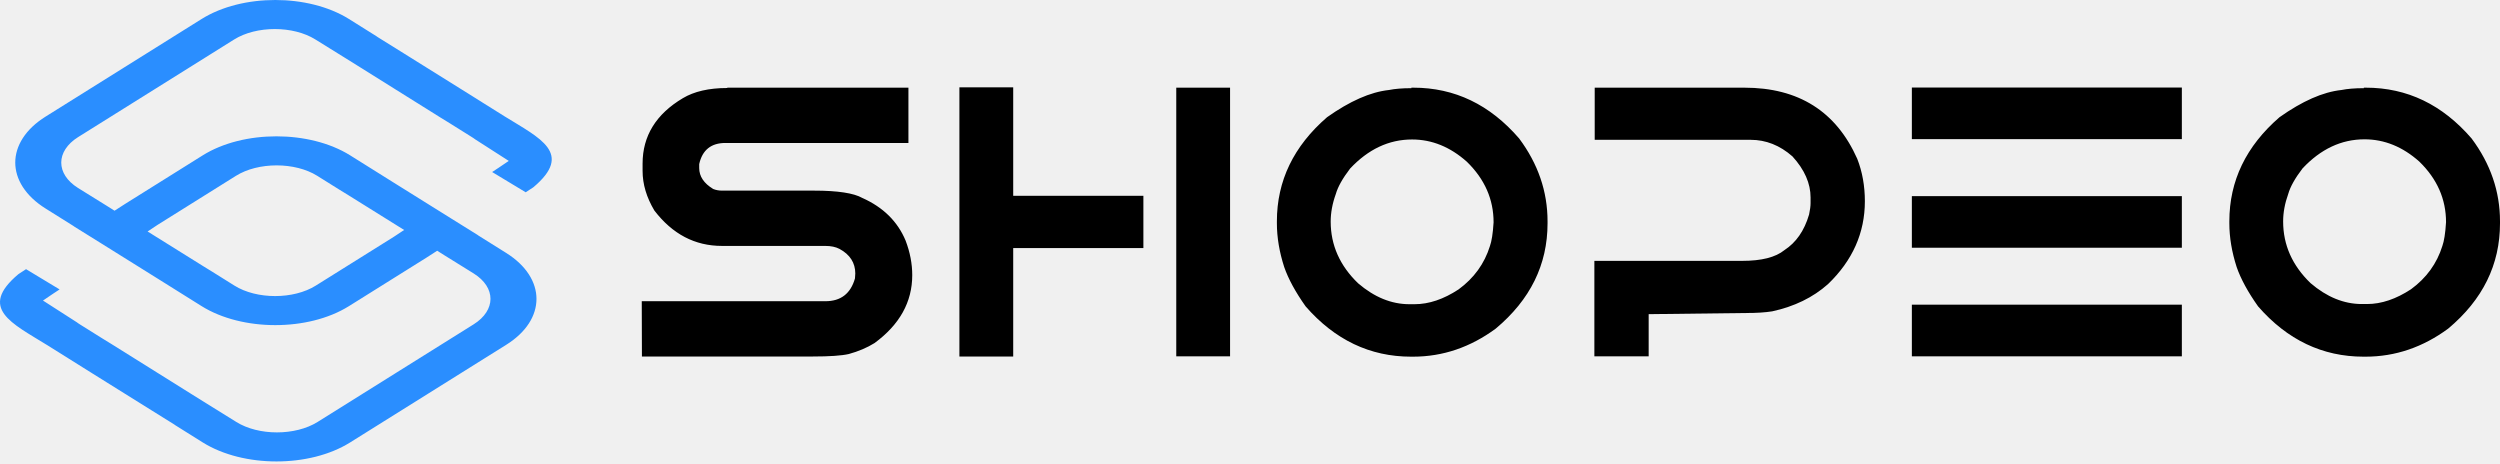
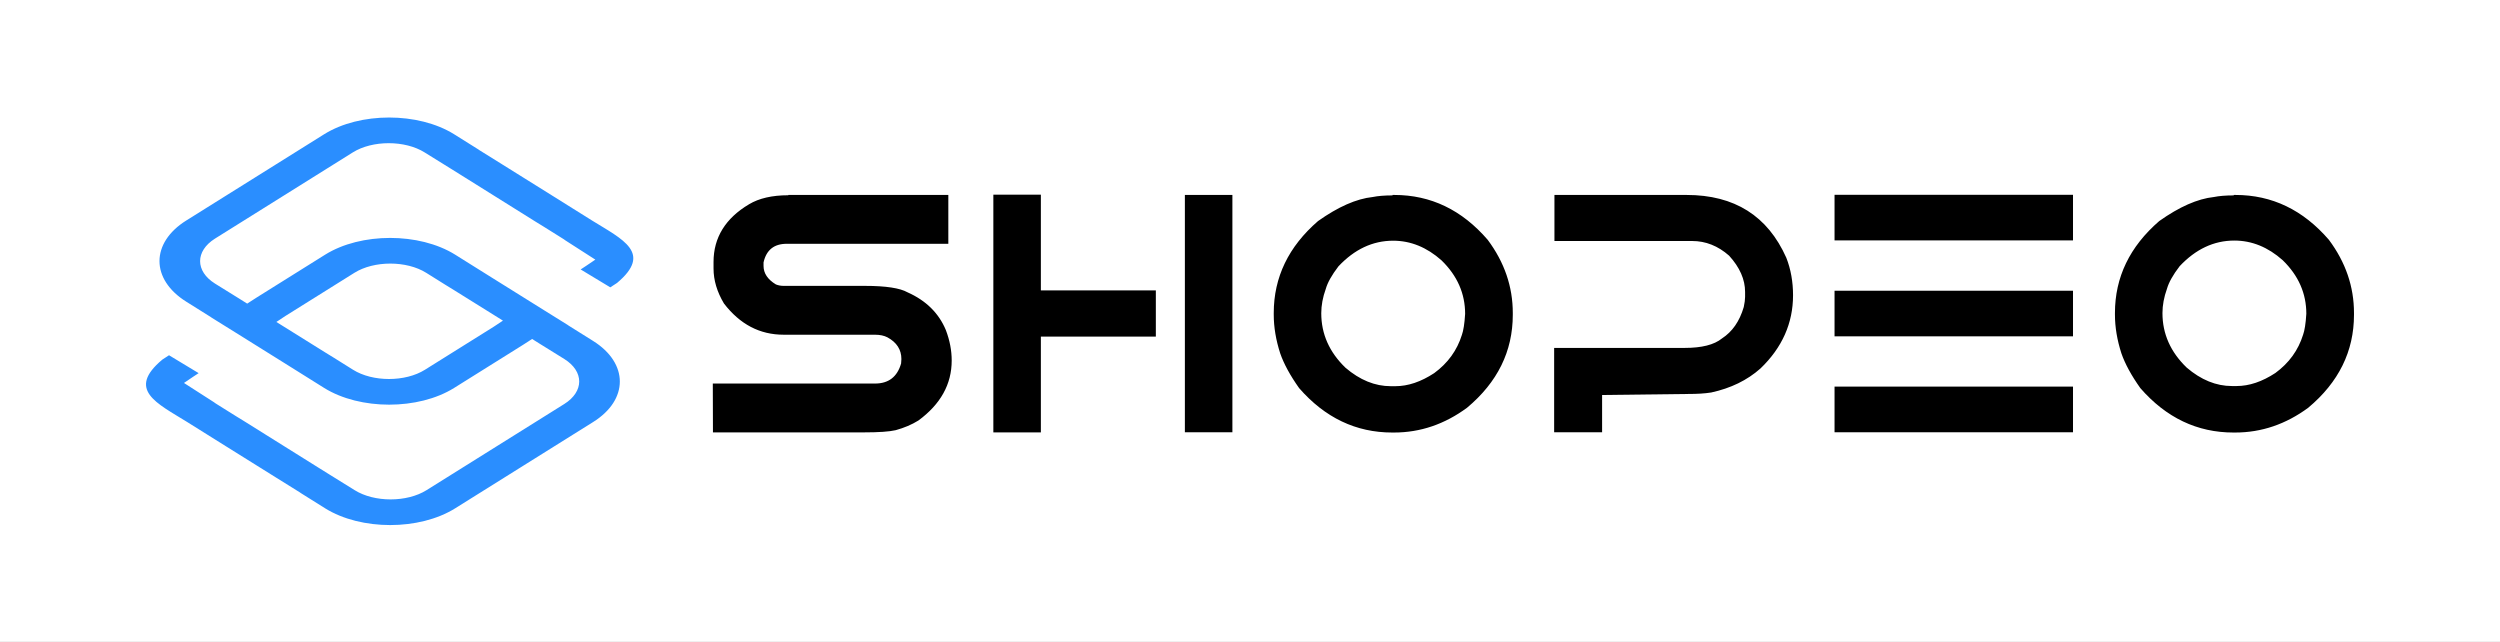
- <svg xmlns="http://www.w3.org/2000/svg" width="620" height="115" viewBox="0 0 620 115" fill="none">
-   <path d="M566.219 54.934C566.219 60.74 568.484 65.847 573.014 70.212C577.049 73.671 581.291 75.4 585.738 75.4H587.015C590.597 75.4 594.221 74.165 597.927 71.736C601.757 68.935 604.351 65.353 605.71 60.988C606.122 59.834 606.452 57.899 606.616 55.099C606.616 49.416 604.434 44.392 599.986 40.068C595.868 36.403 591.339 34.55 586.397 34.55C580.632 34.55 575.526 36.98 571.037 41.757C569.143 44.227 567.99 46.328 567.495 48.057C566.631 50.446 566.219 52.752 566.219 54.893V54.934ZM474.14 75.565H541.099V88.372H474.14V75.565ZM474.14 21.702H541.099V34.509H474.14V21.702ZM180.363 21.743H225.29V35.456H179.91C176.368 35.456 174.186 37.185 173.403 40.686V41.674C173.403 43.733 174.556 45.463 176.862 46.863C177.562 47.151 178.304 47.275 179.086 47.275H201.9C207.747 47.275 211.742 47.892 213.842 49.087C219.031 51.393 222.613 54.934 224.59 59.67C225.702 62.594 226.237 65.435 226.237 68.235C226.237 74.906 223.107 80.507 216.889 85.078C215.036 86.231 212.895 87.137 210.506 87.796C208.736 88.207 205.73 88.413 201.57 88.413H159.196L159.155 74.701H204.7C208.53 74.701 210.959 72.806 212.03 69.059L212.112 67.823C212.112 65.188 210.795 63.129 208.2 61.729C207.253 61.235 206.1 60.988 204.618 60.988H179.045C172.333 60.988 166.773 58.064 162.285 52.216C160.349 48.963 159.361 45.71 159.361 42.374V40.562C159.361 33.726 162.697 28.291 169.368 24.337C172.127 22.69 175.792 21.825 180.363 21.825V21.743ZM237.932 21.661H251.275V48.551H283.56V61.523H251.275V88.413H237.932V21.661ZM291.713 21.743H305.056V88.372H291.713V21.743ZM330.011 54.975C330.011 60.782 332.276 65.888 336.805 70.253C340.841 73.712 345.083 75.442 349.53 75.442H350.807C354.389 75.442 358.013 74.206 361.719 71.777C365.549 68.977 368.143 65.394 369.502 61.029C369.914 59.876 370.243 57.94 370.408 55.14C370.408 49.457 368.226 44.433 363.778 40.109C359.66 36.444 355.13 34.591 350.189 34.591C344.424 34.591 339.317 37.021 334.829 41.798C332.934 44.269 331.781 46.369 331.287 48.098C330.422 50.487 330.011 52.793 330.011 54.934V54.975ZM350.024 21.743H350.518C360.772 21.743 369.502 25.943 376.75 34.344C381.444 40.645 383.792 47.48 383.792 54.893V55.387C383.792 65.641 379.509 74.33 370.944 81.495C364.684 86.107 357.848 88.455 350.436 88.455H349.942C339.77 88.455 331.04 84.295 323.792 75.977C321.281 72.436 319.51 69.182 318.48 66.217C317.286 62.511 316.668 58.887 316.668 55.346V54.893C316.668 44.845 320.828 36.238 329.105 29.073C334.746 25.079 339.853 22.814 344.465 22.32C345.906 22.031 347.718 21.867 350.024 21.867V21.743ZM395.487 21.743H432.59C446.056 21.743 455.362 27.632 460.592 39.368C461.869 42.621 462.487 46.163 462.487 49.91C462.487 57.734 459.439 64.611 453.345 70.459C449.597 73.794 444.985 76.018 439.508 77.213C437.696 77.501 435.555 77.624 433.125 77.624L408.87 77.912V88.372H395.404V64.694H432.055C436.831 64.694 440.332 63.829 442.555 62.017C445.397 60.164 447.456 57.281 448.65 53.205C448.897 52.051 449.021 51.104 449.021 50.363V48.963C449.021 45.504 447.538 42.086 444.532 38.792C441.402 36.032 437.943 34.674 434.155 34.674H395.487V21.661V21.743ZM474.14 48.634H541.099V61.441H474.14V48.634ZM586.232 21.743H586.726C596.98 21.743 605.71 25.943 612.958 34.344C617.653 40.645 620 47.48 620 54.893V55.387C620 65.641 615.717 74.33 607.152 81.495C600.892 86.107 594.056 88.455 586.644 88.455H586.15C575.978 88.455 567.248 84.295 560.001 75.977C557.489 72.436 555.718 69.182 554.688 66.217C553.494 62.511 552.877 58.887 552.877 55.346V54.893C552.877 44.845 557.036 36.238 565.313 29.073C570.955 25.079 576.061 22.814 580.673 22.32C582.114 22.031 583.926 21.867 586.232 21.867V21.743Z" fill="black" />
-   <path d="M125.223 28.908L119.828 25.532L114.434 22.155L100.185 13.26L93.638 9.183L93.35 8.977L86.514 4.695C81.49 1.565 74.86 0 68.271 0C61.641 0 55.052 1.565 50.028 4.695L30.674 16.801L11.319 28.908C6.295 32.038 3.783 36.197 3.783 40.315C3.783 44.433 6.295 48.592 11.319 51.722L18.155 56.005L18.443 56.211L24.991 60.288L39.239 69.182L44.634 72.559L50.028 75.936C55.052 79.066 61.682 80.63 68.271 80.63C74.901 80.63 81.49 79.066 86.514 75.936L105.868 63.829L108.421 62.182L110.316 63.376L117.481 67.823C120.24 69.553 121.64 71.818 121.64 74.124C121.64 76.389 120.24 78.695 117.481 80.424L98.126 92.531L78.772 104.638C76.013 106.368 72.348 107.233 68.683 107.233C65.018 107.233 61.353 106.368 58.594 104.638L51.428 100.191L48.257 98.214L27.585 85.284L25.238 83.842L19.843 80.466C19.596 80.301 19.308 80.136 19.061 79.93L10.66 74.536L13.213 72.806L14.778 71.777L6.46 66.753L4.566 67.988C-5.482 76.43 2.959 80.177 11.607 85.531L17.002 88.907L22.396 92.284L36.645 101.179L43.192 105.256L43.481 105.462L50.316 109.745C55.34 112.874 61.97 114.439 68.559 114.439C75.189 114.439 81.778 112.874 86.802 109.745L106.156 97.638L125.511 85.531C130.535 82.401 133.047 78.283 133.047 74.124C133.047 70.006 130.535 65.847 125.511 62.717L118.675 58.434L118.387 58.228L111.839 54.152L97.591 45.257L92.196 41.88L86.802 38.503C81.778 35.374 75.148 33.809 68.559 33.809C61.929 33.809 55.34 35.374 50.316 38.503L30.962 50.61L28.409 52.257L26.514 51.063L19.349 46.616C16.59 44.886 15.19 42.621 15.19 40.315C15.19 38.05 16.59 35.744 19.349 34.015L38.704 21.908L58.058 9.801C60.817 8.071 64.482 7.206 68.147 7.206C71.812 7.206 75.477 8.071 78.236 9.801L85.402 14.248L88.573 16.225L109.245 29.155L111.592 30.597L116.987 33.974C117.234 34.138 117.522 34.303 117.769 34.509L126.17 39.903L123.617 41.633L122.052 42.662L130.37 47.686L132.265 46.451C142.312 38.009 133.871 34.262 125.223 28.908ZM100.227 57.034L97.673 58.723L78.319 70.829C75.56 72.559 71.895 73.424 68.23 73.424C64.565 73.424 60.9 72.559 58.141 70.829L52.746 67.453L50.399 66.011L36.603 57.405L39.157 55.717L58.511 43.61C61.27 41.88 64.935 41.015 68.6 41.015C72.265 41.015 75.93 41.88 78.689 43.61L84.084 46.986L86.431 48.428L100.227 57.034Z" fill="#2A8EFF" />
+ <svg xmlns="http://www.w3.org/2000/svg" width="702" height="180" viewBox="0 0 702 180" fill="none">
+   <rect width="702" height="180" fill="white" />
+   <path d="M607.219 87.934C607.219 93.74 609.484 98.847 614.014 103.212C618.049 106.671 622.291 108.401 626.738 108.401H628.015C631.597 108.401 635.221 107.165 638.927 104.736C642.757 101.935 645.351 98.353 646.71 93.988C647.122 92.835 647.452 90.899 647.616 88.099C647.616 82.416 645.434 77.392 640.986 73.068C636.868 69.403 632.339 67.55 627.397 67.55C621.632 67.55 616.526 69.98 612.037 74.757C610.143 77.227 608.99 79.328 608.495 81.057C607.631 83.445 607.219 85.752 607.219 87.893V87.934ZM515.14 108.565H582.099V121.372H515.14V108.565ZM515.14 54.702H582.099V67.509H515.14V54.702ZM221.363 54.743H266.29V68.456H220.91C217.368 68.456 215.186 70.186 214.403 73.686V74.674C214.403 76.733 215.556 78.463 217.862 79.863C218.562 80.151 219.304 80.275 220.086 80.275H242.9C248.747 80.275 252.742 80.892 254.842 82.087C260.031 84.393 263.613 87.934 265.59 92.67C266.702 95.594 267.237 98.435 267.237 101.235C267.237 107.906 264.107 113.507 257.889 118.078C256.036 119.231 253.895 120.137 251.506 120.796C249.736 121.208 246.73 121.413 242.57 121.413H200.196L200.155 107.7H245.7C249.53 107.7 251.959 105.806 253.03 102.059L253.112 100.823C253.112 98.188 251.795 96.129 249.2 94.729C248.253 94.235 247.1 93.988 245.618 93.988H220.045C213.333 93.988 207.773 91.064 203.285 85.216C201.349 81.963 200.361 78.71 200.361 75.374V73.562C200.361 66.726 203.697 61.291 210.368 57.337C213.127 55.69 216.792 54.825 221.363 54.825V54.743ZM278.932 54.661H292.275V81.551H324.56V94.523H292.275V121.413H278.932V54.661ZM332.713 54.743H346.056V121.372H332.713V54.743ZM371.011 87.975C371.011 93.782 373.276 98.888 377.805 103.253C381.841 106.712 386.083 108.442 390.53 108.442H391.807C395.389 108.442 399.013 107.206 402.719 104.777C406.549 101.976 409.143 98.394 410.502 94.029C410.914 92.876 411.243 90.94 411.408 88.14C411.408 82.457 409.226 77.433 404.778 73.109C400.66 69.444 396.13 67.591 391.189 67.591C385.424 67.591 380.317 70.021 375.829 74.798C373.934 77.269 372.781 79.369 372.287 81.098C371.422 83.487 371.011 85.793 371.011 87.934V87.975ZM391.024 54.743H391.518C401.772 54.743 410.502 58.943 417.75 67.344C422.444 73.645 424.792 80.481 424.792 87.893V88.387C424.792 98.641 420.509 107.33 411.944 114.495C405.684 119.107 398.848 121.455 391.436 121.455H390.942C380.77 121.455 372.04 117.295 364.792 108.977C362.28 105.436 360.51 102.182 359.48 99.217C358.286 95.511 357.668 91.887 357.668 88.346V87.893C357.668 77.845 361.828 69.238 370.105 62.073C375.746 58.079 380.853 55.814 385.465 55.32C386.906 55.031 388.718 54.867 391.024 54.867V54.743ZM436.487 54.743H473.59C487.056 54.743 496.362 60.632 501.592 72.368C502.869 75.621 503.487 79.163 503.487 82.91C503.487 90.734 500.439 97.611 494.345 103.459C490.597 106.795 485.985 109.018 480.508 110.212C478.696 110.501 476.555 110.624 474.125 110.624L449.87 110.913V121.372H436.404V97.694H473.055C477.831 97.694 481.332 96.829 483.555 95.017C486.397 93.164 488.456 90.281 489.65 86.205C489.897 85.052 490.021 84.104 490.021 83.363V81.963C490.021 78.504 488.538 75.086 485.532 71.792C482.402 69.032 478.943 67.674 475.155 67.674H436.487V54.661V54.743ZM515.14 81.634H582.099V94.441H515.14V81.634ZM627.232 54.743H627.726C637.98 54.743 646.71 58.943 653.958 67.344C658.653 73.645 661 80.481 661 87.893V88.387C661 98.641 656.717 107.33 648.152 114.495C641.892 119.107 635.056 121.455 627.644 121.455H627.15C616.978 121.455 608.248 117.295 601.001 108.977C598.489 105.436 596.718 102.182 595.688 99.217C594.494 95.511 593.877 91.887 593.877 88.346V87.893C593.877 77.845 598.036 69.238 606.313 62.073C611.955 58.079 617.061 55.814 621.673 55.32C623.114 55.031 624.926 54.867 627.232 54.867V54.743Z" fill="black" />
+   <path d="M166.223 61.908L160.828 58.532L155.434 55.155L141.185 46.26L134.638 42.183L134.349 41.977L127.514 37.694C122.49 34.565 115.86 33 109.271 33C102.641 33 96.052 34.565 91.028 37.694L71.674 49.801L52.319 61.908C47.295 65.038 44.783 69.197 44.783 73.315C44.783 77.433 47.295 81.592 52.319 84.722L59.155 89.005L59.443 89.211L65.991 93.287L80.239 102.182L85.634 105.559L91.028 108.936C96.052 112.066 102.682 113.63 109.271 113.63C115.901 113.63 122.49 112.066 127.514 108.936L146.868 96.829L149.421 95.182L151.316 96.376L158.481 100.823C161.24 102.553 162.64 104.818 162.64 107.124C162.64 109.389 161.24 111.695 158.481 113.424L139.126 125.531L119.772 137.638C117.013 139.368 113.348 140.233 109.683 140.233C106.018 140.233 102.353 139.368 99.594 137.638L92.428 133.191L89.257 131.214L68.585 118.284L66.238 116.842L60.843 113.466C60.596 113.301 60.308 113.136 60.061 112.93L51.66 107.536L54.213 105.806L55.778 104.777L47.46 99.753L45.566 100.988C35.518 109.43 43.959 113.177 52.607 118.531L58.002 121.908L63.396 125.284L77.645 134.179L84.192 138.256L84.481 138.462L91.316 142.745C96.34 145.874 102.97 147.439 109.559 147.439C116.189 147.439 122.778 145.874 127.802 142.745L147.156 130.638L166.511 118.531C171.535 115.401 174.047 111.283 174.047 107.124C174.047 103.006 171.535 98.847 166.511 95.717L159.675 91.434L159.387 91.228L152.839 87.152L138.591 78.257L133.196 74.88L127.802 71.503C122.778 68.374 116.148 66.809 109.559 66.809C102.929 66.809 96.34 68.374 91.316 71.503L71.962 83.61L69.409 85.257L67.514 84.063L60.349 79.616C57.59 77.886 56.19 75.621 56.19 73.315C56.19 71.05 57.59 68.744 60.349 67.015L79.704 54.908L99.058 42.801C101.817 41.071 105.482 40.206 109.147 40.206C112.812 40.206 116.477 41.071 119.236 42.801L126.402 47.248L129.573 49.225L150.245 62.155L152.592 63.597L157.987 66.974C158.234 67.138 158.522 67.303 158.769 67.509L167.17 72.903L164.617 74.633L163.052 75.662L171.37 80.686L173.265 79.451C183.312 71.009 174.871 67.262 166.223 61.908ZM141.227 90.034L138.673 91.723L119.319 103.83C116.56 105.559 112.895 106.424 109.23 106.424C105.565 106.424 101.9 105.559 99.141 103.83L93.746 100.453L91.399 99.011L77.603 90.405L80.157 88.716L99.511 76.61C102.27 74.88 105.935 74.015 109.6 74.015C113.265 74.015 116.93 74.88 119.689 76.61L125.084 79.986L127.431 81.428L141.227 90.034Z" fill="#2A8EFF" />
</svg>
